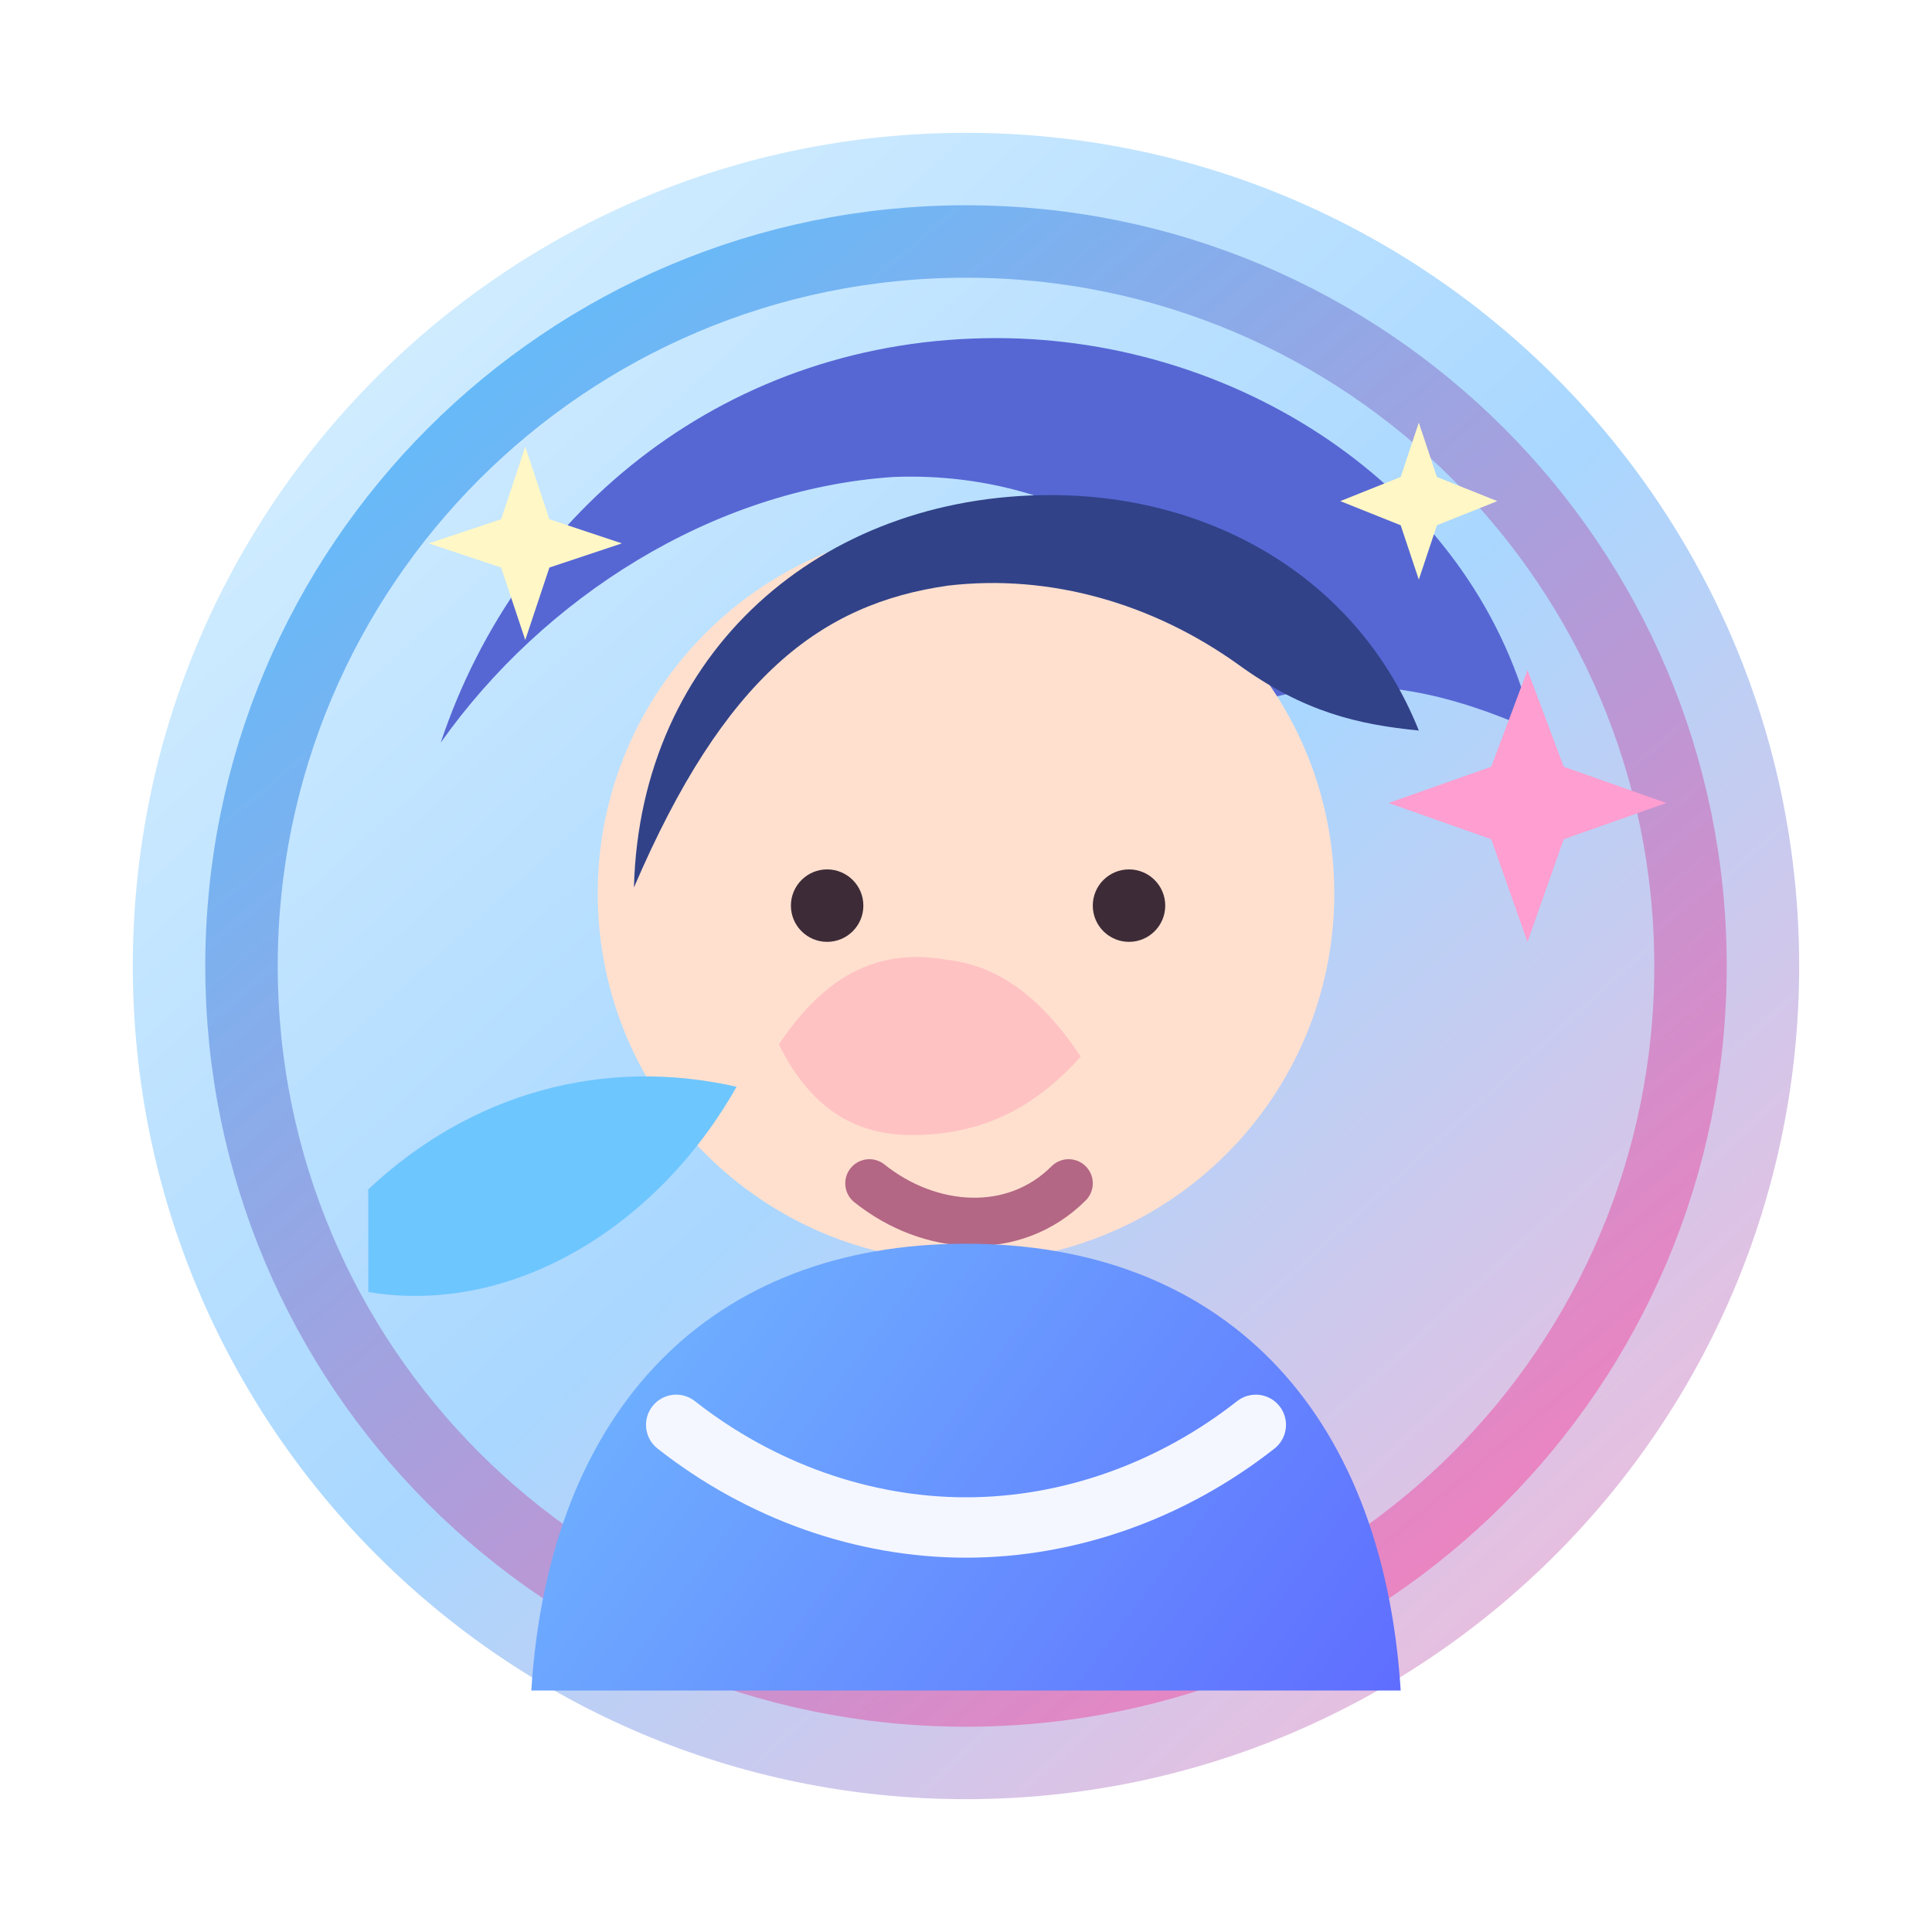
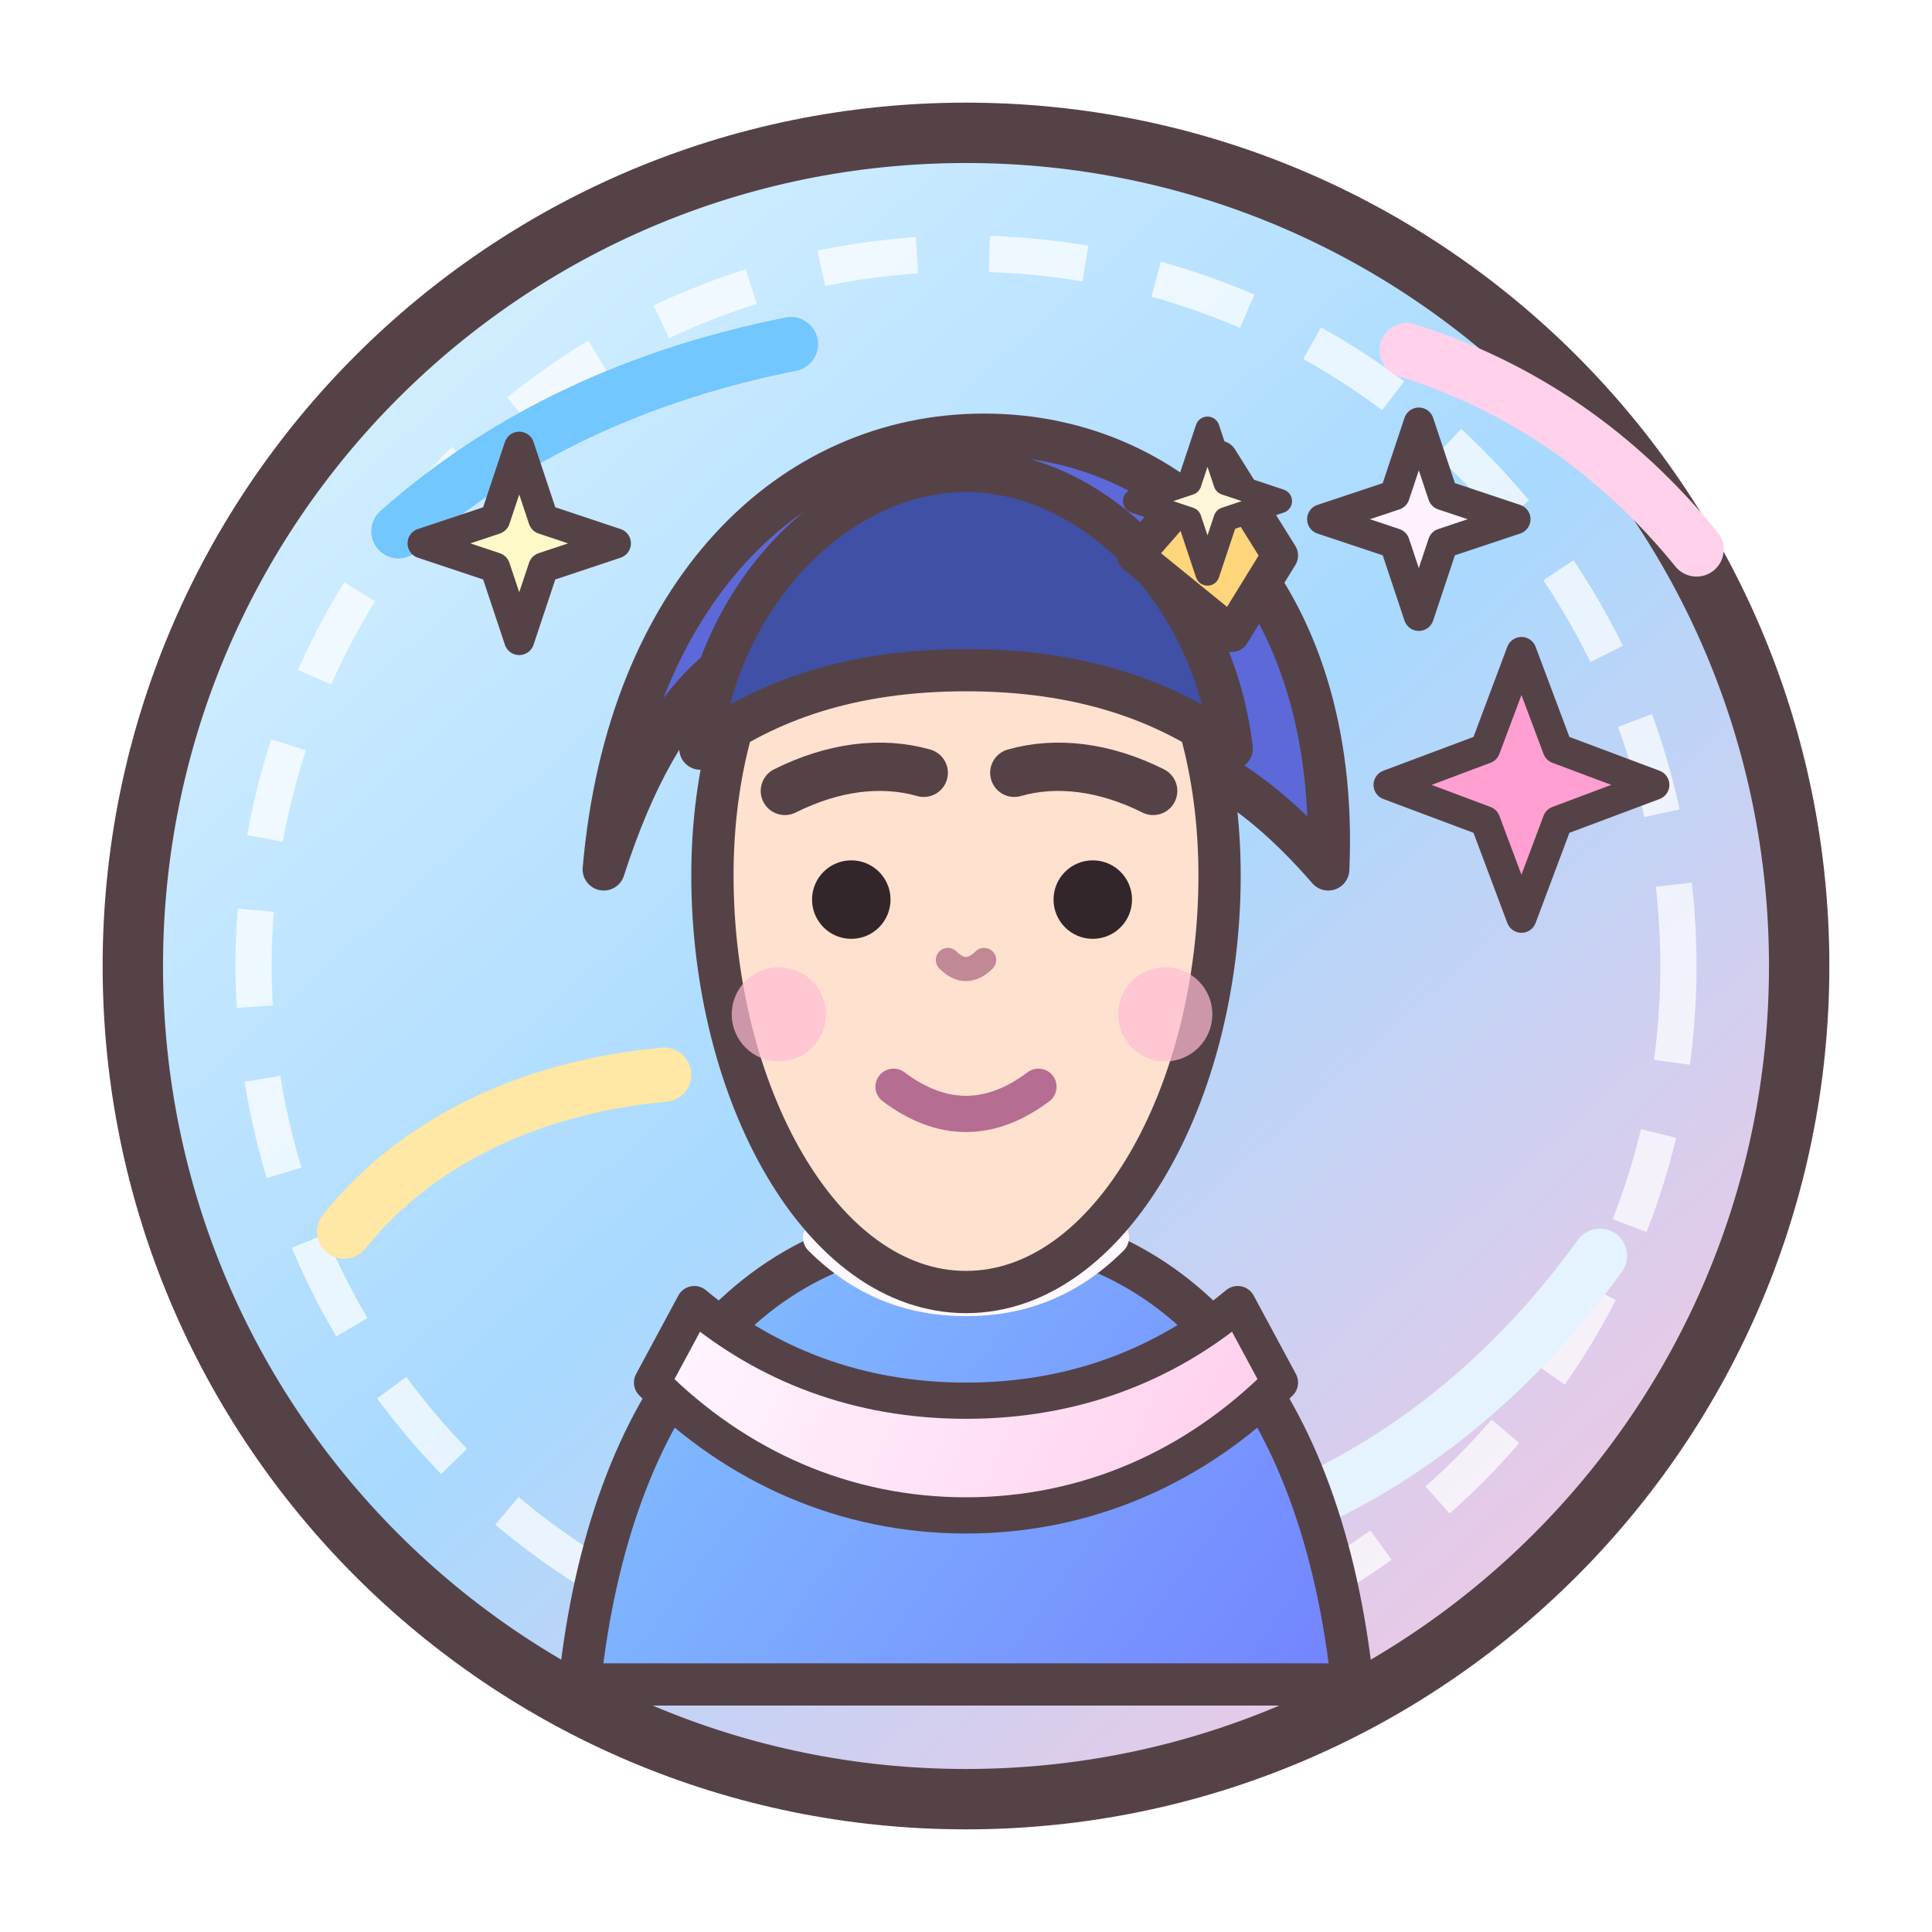
<svg xmlns="http://www.w3.org/2000/svg" width="320" height="320" viewBox="0 0 320 320" fill="none">
  <defs>
-     <linearGradient id="bg" x1="46" y1="38" x2="278" y2="292" gradientUnits="userSpaceOnUse">
-       <stop stop-color="#D7F0FF" />
-       <stop offset="0.5" stop-color="#A9D7FF" />
-       <stop offset="1" stop-color="#F8B8D7" />
+     <linearGradient id="mirrorBg" x1="42" y1="28" x2="282" y2="294" gradientUnits="userSpaceOnUse">
+       <stop stop-color="#DDF4FF" />
+       <stop offset="0.5" stop-color="#A8D9FF" />
+       <stop offset="1" stop-color="#FFC4DE" />
    </linearGradient>
-     <linearGradient id="ring" x1="60" y1="40" x2="268" y2="288" gradientUnits="userSpaceOnUse">
-       <stop stop-color="#57C0FF" />
-       <stop offset="1" stop-color="#FF7CB8" />
+     <linearGradient id="mirrorBody" x1="104" y1="201" x2="219" y2="286" gradientUnits="userSpaceOnUse">
+       <stop stop-color="#82C4FF" />
+       <stop offset="1" stop-color="#7382FF" />
    </linearGradient>
-     <linearGradient id="cape" x1="103" y1="196" x2="227" y2="288" gradientUnits="userSpaceOnUse">
-       <stop stop-color="#70B8FF" />
-       <stop offset="1" stop-color="#5F6DFF" />
+     <linearGradient id="mirrorCollar" x1="119" y1="214" x2="201" y2="250" gradientUnits="userSpaceOnUse">
+       <stop stop-color="#FFF4FF" />
+       <stop offset="1" stop-color="#FFD0EC" />
    </linearGradient>
  </defs>
-   <circle cx="160" cy="160" r="138" fill="url(#bg)" />
-   <circle cx="160" cy="160" r="120" fill="none" stroke="url(#ring)" stroke-width="12" />
-   <path d="M73 123C86 84 121 56 165 56C206 56 245 82 254 121C236 113 223 112 209 116C198 91 174 78 148 79C118 81 90 99 73 123Z" fill="#5667D4" />
-   <circle cx="160" cy="148" r="61" fill="#FFE0CF" />
-   <path d="M105 147C106 108 136 82 174 82C201 82 225 96 235 121C225 120 216 118 205 110C191 100 174 95 157 97C136 100 120 112 105 147Z" fill="#314288" />
-   <path d="M129 173C137 161 146 157 157 159C166 160 173 166 179 175C171 184 162 188 151 188C141 188 134 183 129 173Z" fill="#FFC2C2" />
-   <circle cx="137" cy="150" r="6" fill="#3D2B37" />
-   <circle cx="187" cy="150" r="6" fill="#3D2B37" />
-   <path d="M144 196C154 204 168 205 177 196" stroke="#B36784" stroke-width="8" stroke-linecap="round" />
-   <path d="M88 280C91 233 118 206 160 206C202 206 229 233 232 280H88Z" fill="url(#cape)" />
-   <path d="M112 236C126 247 143 253 160 253C177 253 194 247 208 236" stroke="#F4F7FF" stroke-width="10" stroke-linecap="round" />
-   <path d="M87 74L91 86L103 90L91 94L87 106L83 94L71 90L83 86L87 74Z" fill="#FFF7C6" />
-   <path d="M235 70L238 79L248 83L238 87L235 96L232 87L222 83L232 79L235 70Z" fill="#FFF7C6" />
-   <path d="M253 111L259 127L276 133L259 139L253 156L247 139L230 133L247 127L253 111Z" fill="#FF9ED0" />
-   <path d="M61 197C78 181 100 175 122 180C109 203 85 218 61 214V197Z" fill="#6EC6FF" />
+   <circle cx="160" cy="160" r="138" fill="url(#mirrorBg)" stroke="#554247" stroke-width="10" />
+   <circle cx="160" cy="160" r="118" fill="none" stroke="rgba(255,255,255,0.72)" stroke-width="6" stroke-dasharray="16 12" />
+   <path d="M66 88C84 72 106 62 131 57" stroke="#73C7FF" stroke-width="9" stroke-linecap="round" />
+   <path d="M233 58C252 64 268 75 281 91" stroke="#FFD1EA" stroke-width="9" stroke-linecap="round" />
+   <path d="M57 204C69 189 88 180 110 178" stroke="#FFE7A5" stroke-width="9" stroke-linecap="round" />
+   <path d="M214 250C235 241 252 226 265 208" stroke="#E5F3FF" stroke-width="9" stroke-linecap="round" />
+   <g stroke="#554247" stroke-width="5" stroke-linecap="round" stroke-linejoin="round">
+     <path d="M86 74L90 86L102 90L90 94L86 106L82 94L70 90L82 86L86 74Z" fill="#FFF9C7" />
+     <path d="M235 70L239 82L251 86L239 90L235 102L231 90L219 86L231 82L235 70Z" fill="#FFF3FF" />
+     <path d="M252 108L258 124L274 130L258 136L252 152L246 136L230 130L246 124L252 108Z" fill="#FF9FD2" />
+   </g>
+   <path d="M96 279C101 232 124 203 160 203C196 203 219 232 224 279H96Z" fill="url(#mirrorBody)" stroke="#554247" stroke-width="7" stroke-linejoin="round" />
+   <path d="M115 216C127 226 142 232 160 232C178 232 193 226 205 216L212 229C198 243 180 251 160 251C140 251 122 243 108 229L115 216Z" fill="url(#mirrorCollar)" stroke="#554247" stroke-width="6" stroke-linejoin="round" />
+   <path d="M136 205C143 212 151 215 160 215C169 215 177 212 184 205" stroke="#FFF8FF" stroke-width="6" stroke-linecap="round" />
+   <path d="M100 144C104 98 131 72 163 72C195 72 222 98 220 144C207 129 195 123 180 121C170 108 157 103 142 103C124 103 110 113 100 144Z" fill="#5D69D8" stroke="#554247" stroke-width="7" stroke-linejoin="round" />
+   <path d="M118 145C118 110 136 84 160 84C184 84 202 110 202 145C202 181 184 214 160 214C136 214 118 181 118 145Z" fill="#FFE1CF" stroke="#554247" stroke-width="7" />
+   <path d="M116 124C119 98 139 78 160 78C181 78 201 98 204 124C193 116 179 111 160 111C141 111 127 116 116 124Z" fill="#4050A6" stroke="#554247" stroke-width="7" stroke-linejoin="round" />
+   <path d="M130 131C138 127 146 126 153 128" stroke="#554247" stroke-width="8" stroke-linecap="round" />
+   <path d="M168 128C175 126 183 127 191 131" stroke="#554247" stroke-width="8" stroke-linecap="round" />
+   <circle cx="141" cy="149" r="6.5" fill="#32262A" />
+   <circle cx="181" cy="149" r="6.5" fill="#32262A" />
+   <circle cx="129" cy="168" r="7.8" fill="#FFBDD4" fill-opacity="0.7" />
+   <circle cx="193" cy="168" r="7.8" fill="#FFBDD4" fill-opacity="0.7" />
+   <path d="M157 159C159 161 161 161 163 159" stroke="#C18895" stroke-width="4" stroke-linecap="round" />
+   <path d="M148 180C156 186 164 186 172 180" stroke="#B66D92" stroke-width="6" stroke-linecap="round" />
+   <path d="M188 92L202 76L212 92L204 105L188 92Z" fill="#FFD67B" stroke="#554247" stroke-width="6" stroke-linejoin="round" />
+   <path d="M200 71L203 80L212 83L203 86L200 95L197 86L188 83L197 80L200 71Z" fill="#FFF5D9" stroke="#554247" stroke-width="4" stroke-linecap="round" stroke-linejoin="round" />
</svg>
